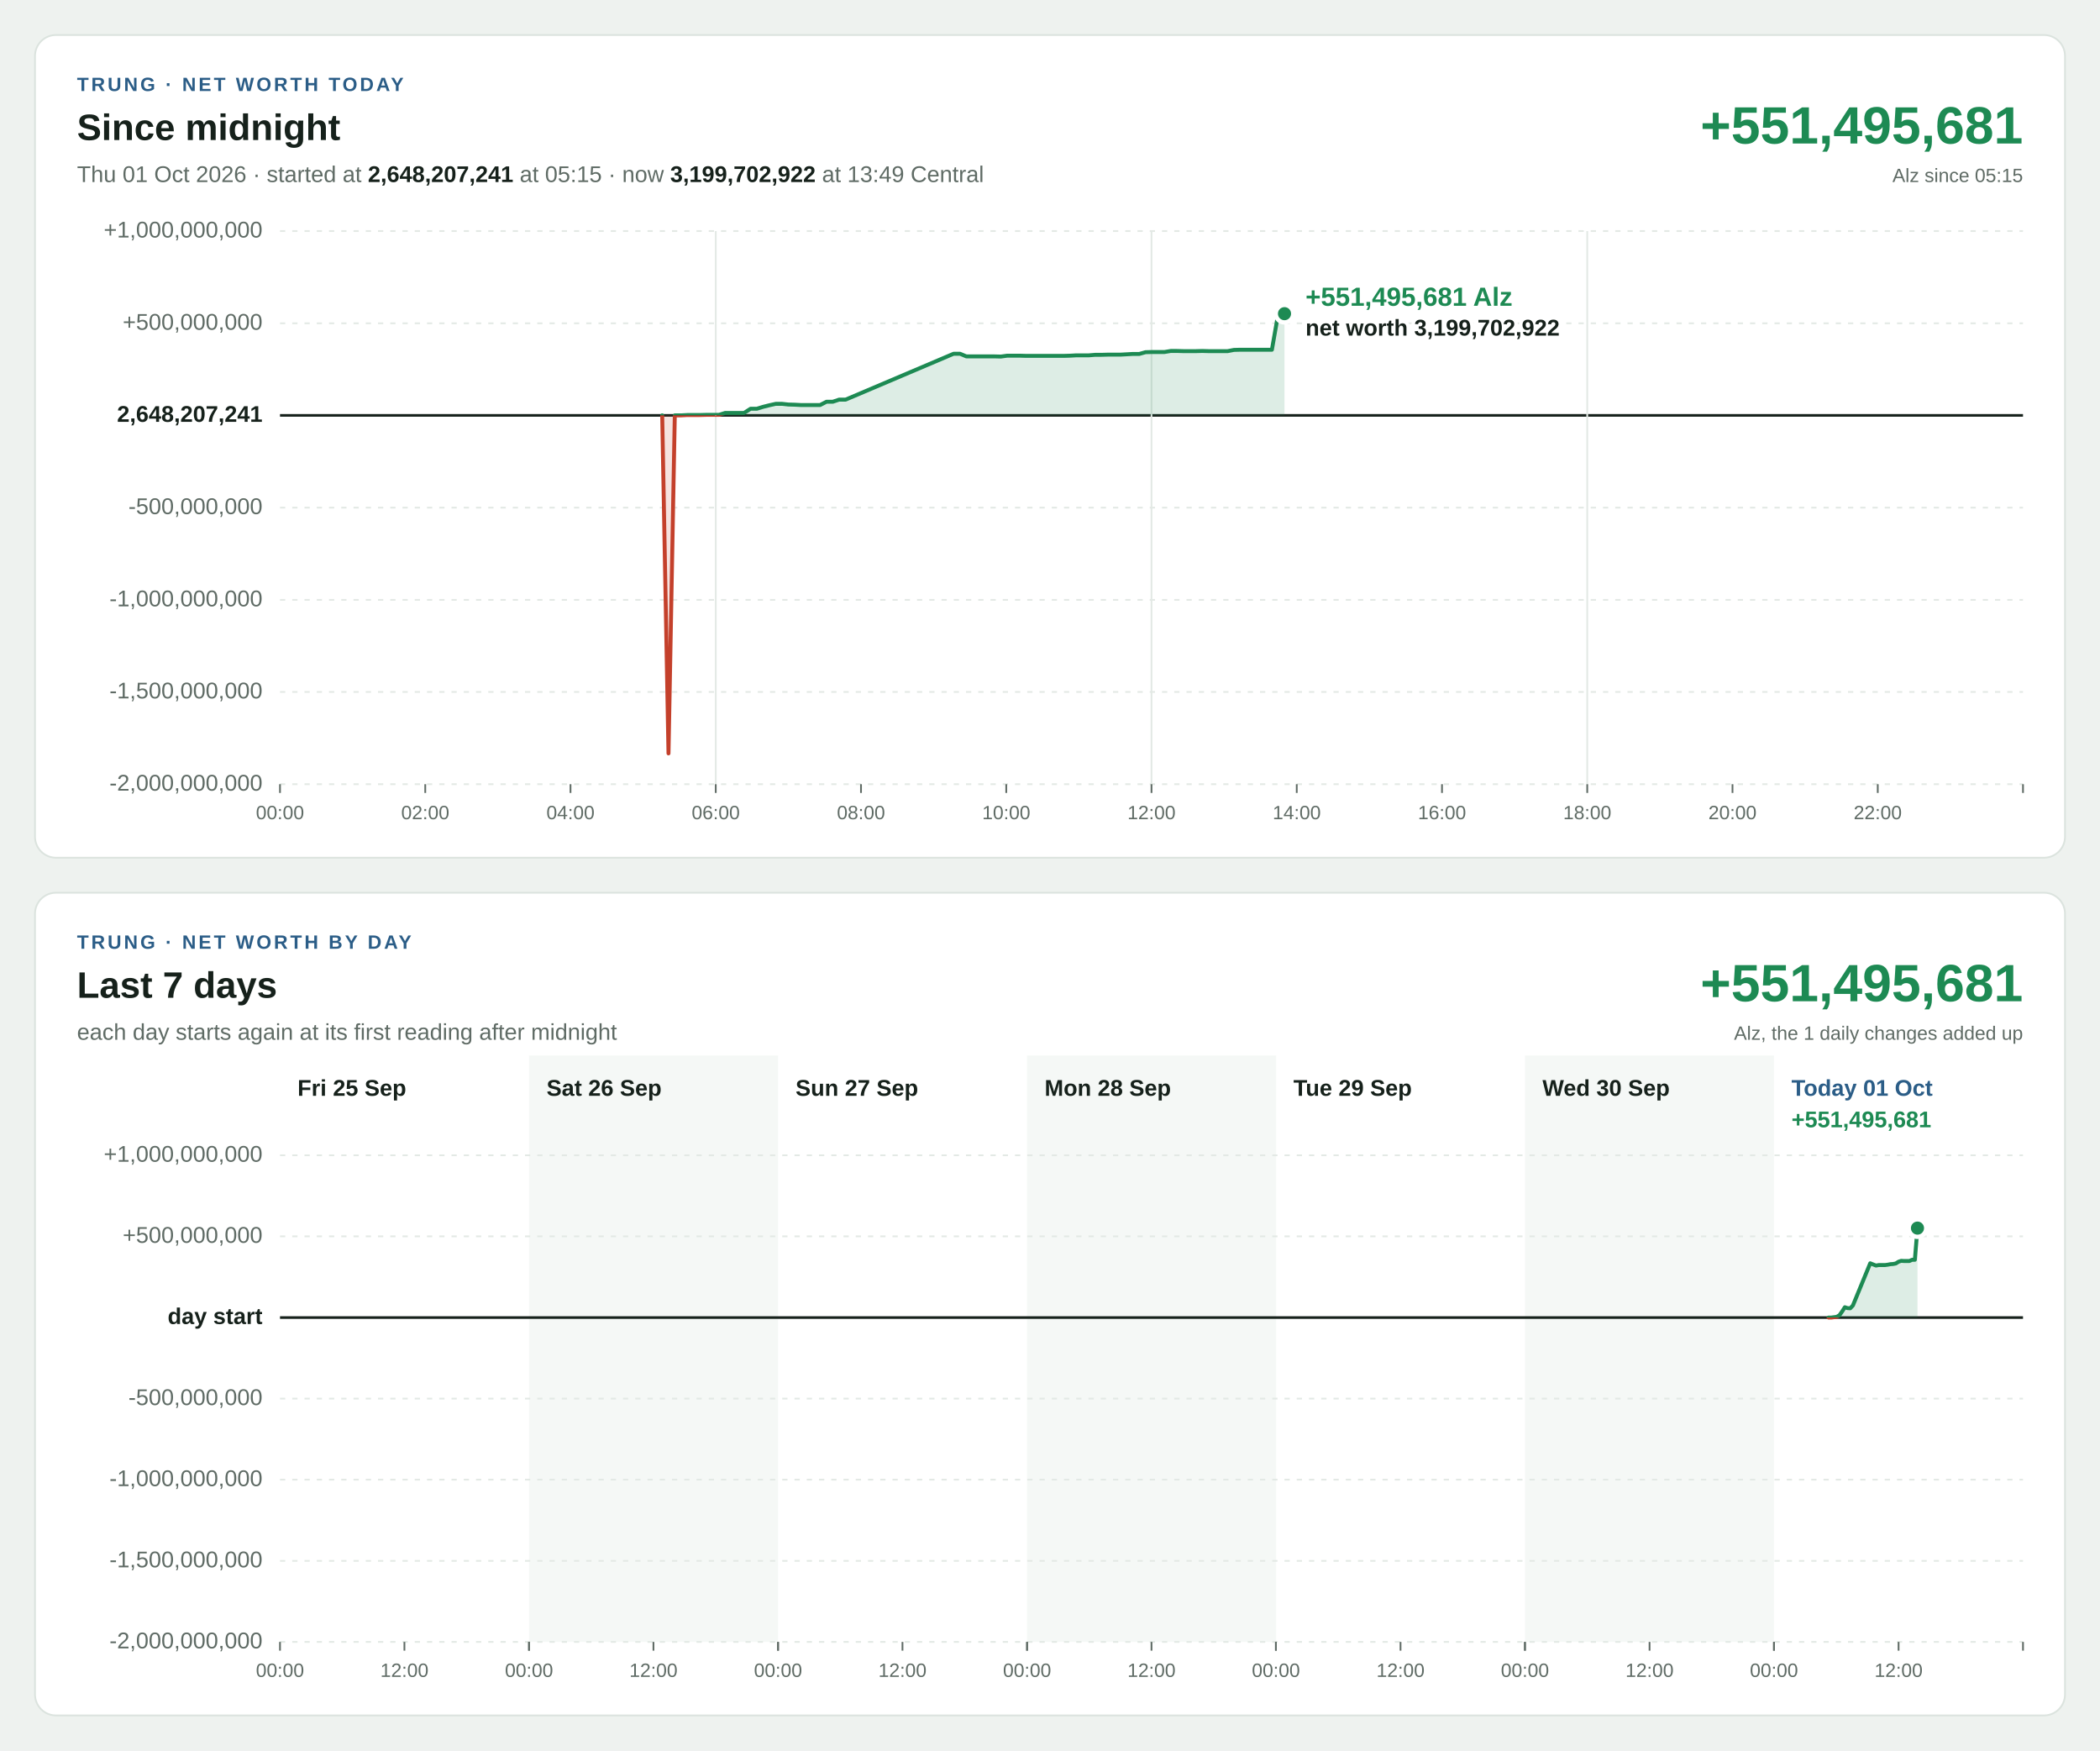
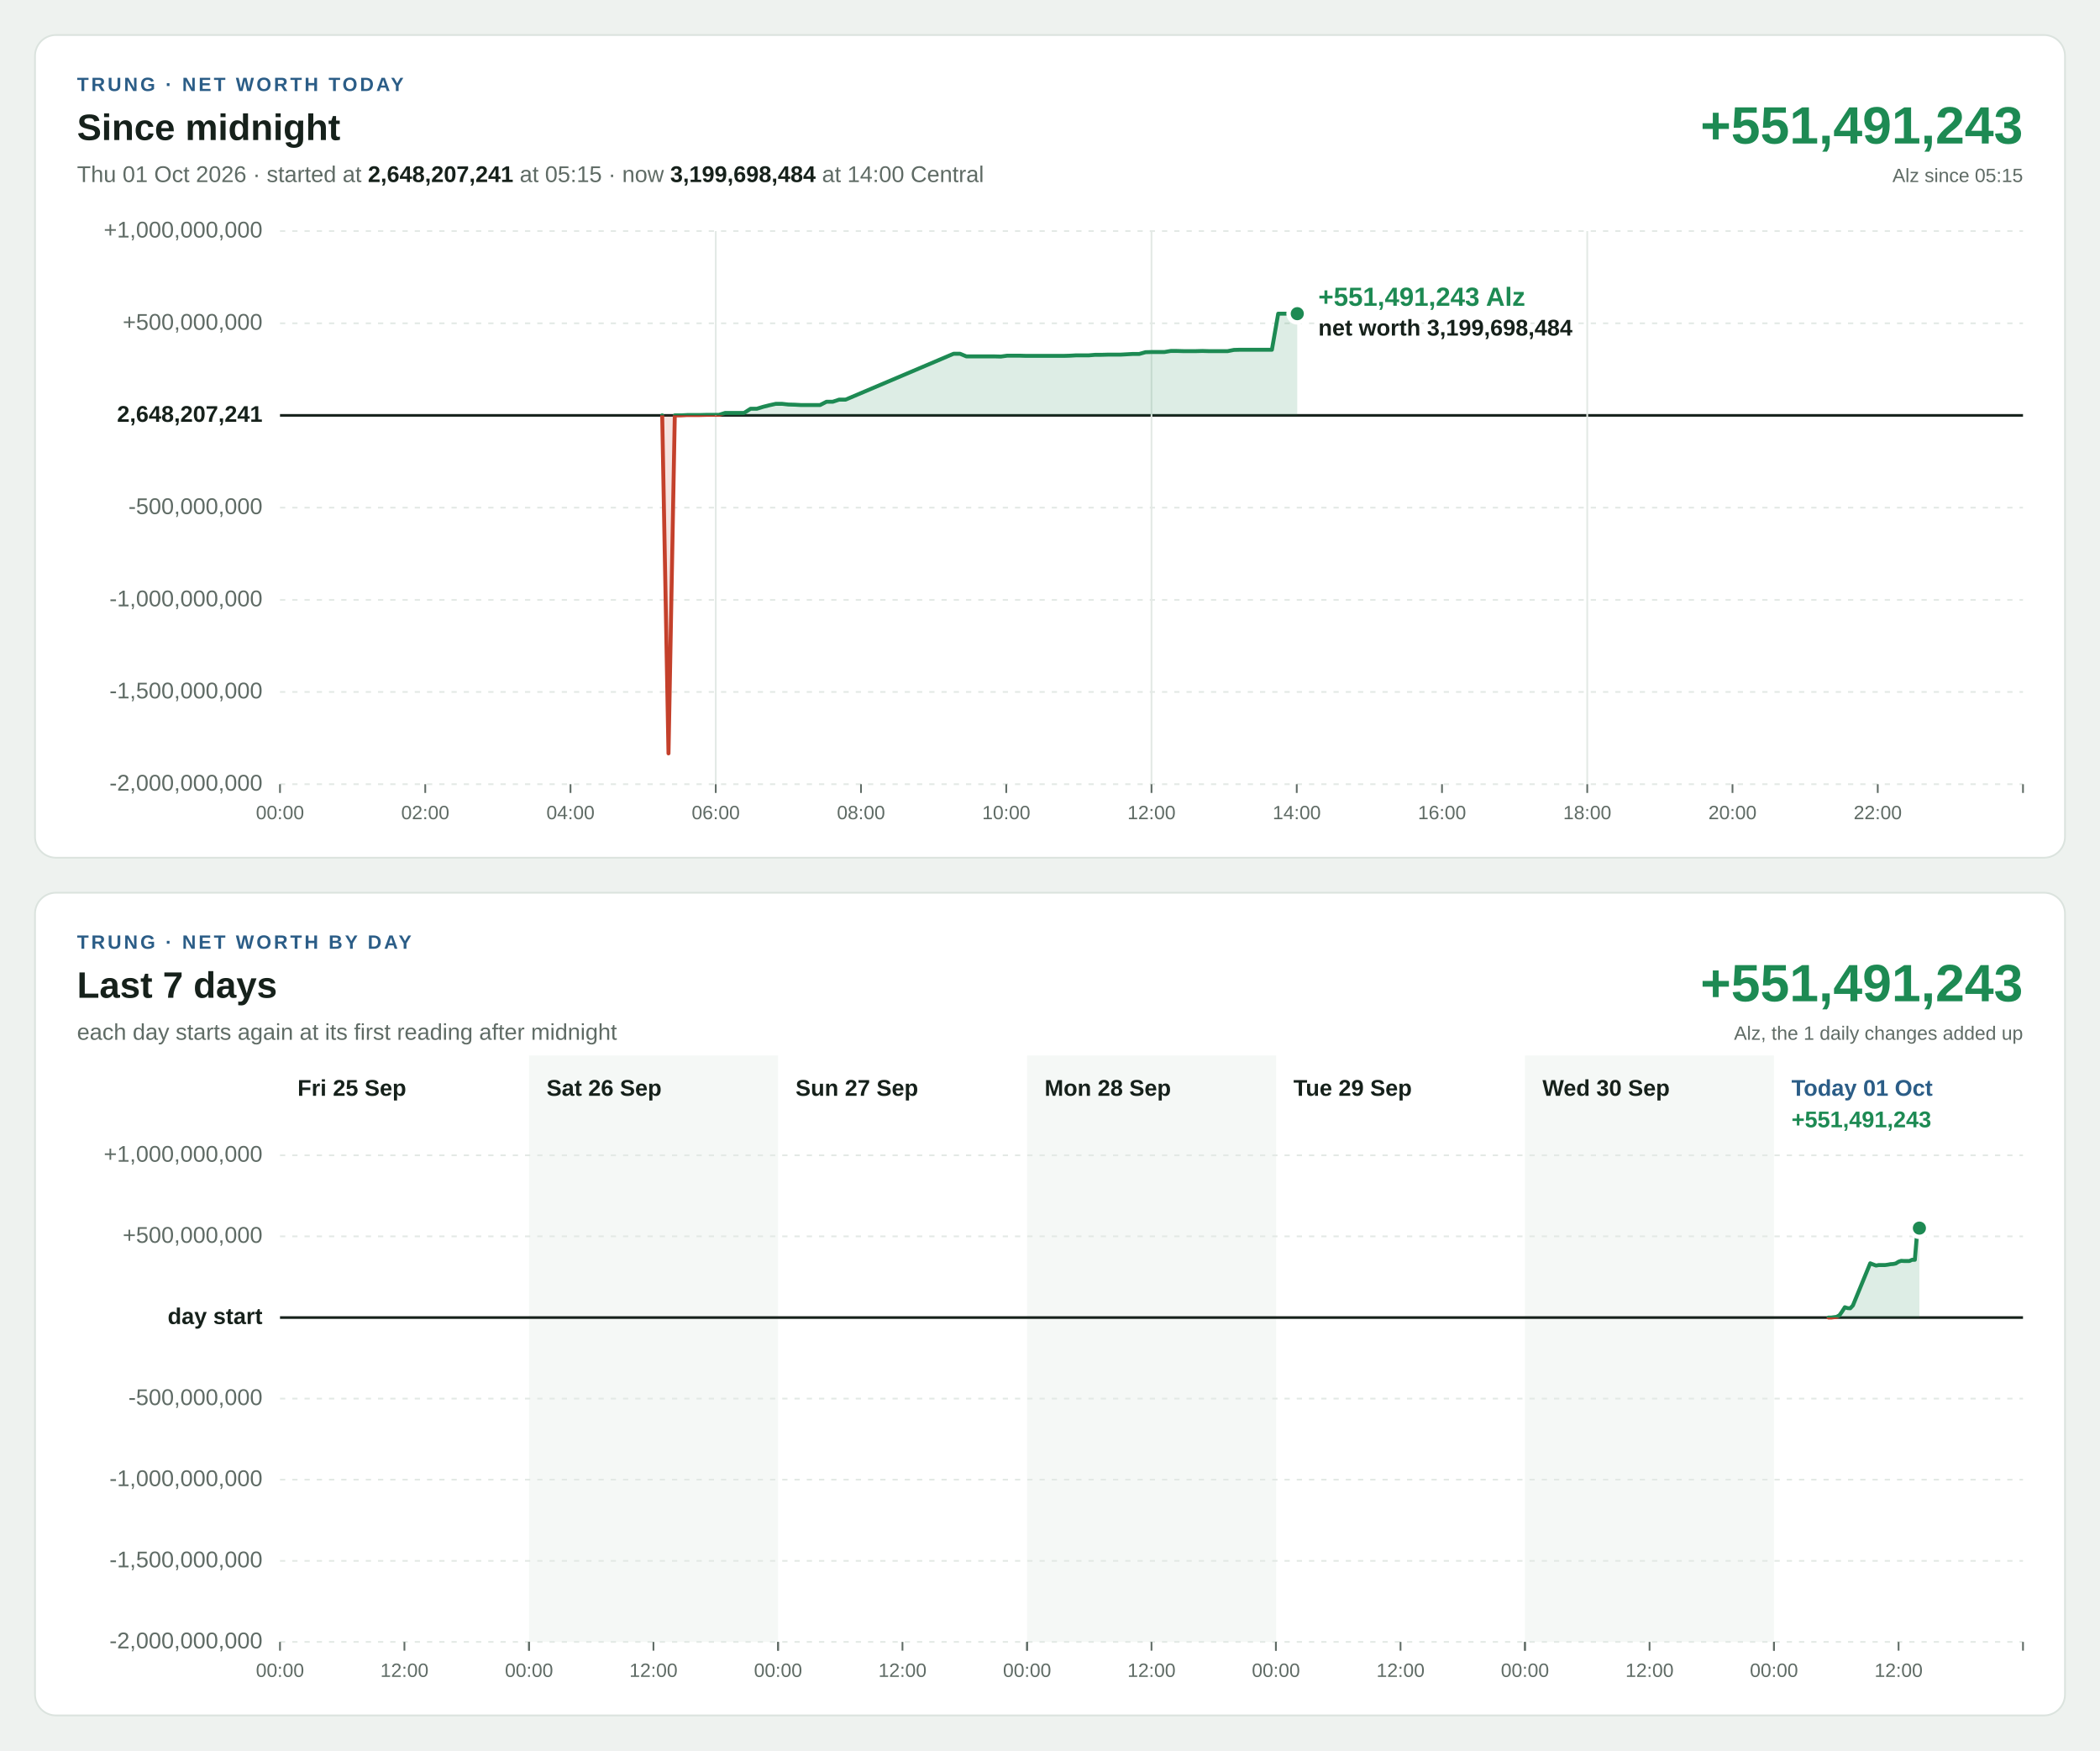
<svg xmlns="http://www.w3.org/2000/svg" width="1200" height="1000" viewBox="0 0 1200 1000" font-family="Segoe UI, Helvetica Neue, Arial, sans-serif" font-size="13" style="font-variant-numeric: tabular-nums">
  <rect width="1200" height="1000" fill="#eef2ef" />
  <g transform="translate(20,20)">
    <rect width="1160" height="470" rx="12" fill="#ffffff" stroke="#dbe3de" />
    <text x="24" y="32" font-size="11" font-weight="700" letter-spacing="1.4" fill="#2b5d87">TRUNG · NET WORTH TODAY</text>
    <text x="24" y="60" font-size="21" font-weight="700" fill="#16211b">Since midnight</text>
-     <text x="24" y="84" fill="#5f6b65">Thu 01 Oct 2026 · started at <tspan font-weight="700" fill="#16211b">2,648,207,241</tspan> at 05:15 · now <tspan font-weight="700" fill="#16211b">3,199,702,922</tspan> at 13:49 Central</text>
-     <text x="1136" y="62" font-size="30" font-weight="700" text-anchor="end" fill="#1d8a53">+551,495,681</text>
+     <text x="24" y="84" fill="#5f6b65">Thu 01 Oct 2026 · started at <tspan font-weight="700" fill="#16211b">2,648,207,241</tspan> at 05:15 · now <tspan font-weight="700" fill="#16211b">3,199,698,484</tspan> at 14:00 Central</text>
+     <text x="1136" y="62" font-size="30" font-weight="700" text-anchor="end" fill="#1d8a53">+551,491,243</text>
    <text x="1136" y="84" font-size="11" text-anchor="end" fill="#5f6b65">Alz since 05:15</text>
    <line x1="140" x2="1136" y1="428.0" y2="428.0" stroke="#e3e9e5" stroke-width="1" stroke-dasharray="3 4" />
    <text x="130" y="428.0" text-anchor="end" dominant-baseline="middle" font-weight="400" fill="#5f6b65">-2,000,000,000</text>
    <line x1="140" x2="1136" y1="375.3" y2="375.3" stroke="#e3e9e5" stroke-width="1" stroke-dasharray="3 4" />
    <text x="130" y="375.3" text-anchor="end" dominant-baseline="middle" font-weight="400" fill="#5f6b65">-1,500,000,000</text>
    <line x1="140" x2="1136" y1="322.7" y2="322.7" stroke="#e3e9e5" stroke-width="1" stroke-dasharray="3 4" />
    <text x="130" y="322.7" text-anchor="end" dominant-baseline="middle" font-weight="400" fill="#5f6b65">-1,000,000,000</text>
    <line x1="140" x2="1136" y1="270.0" y2="270.0" stroke="#e3e9e5" stroke-width="1" stroke-dasharray="3 4" />
    <text x="130" y="270.0" text-anchor="end" dominant-baseline="middle" font-weight="400" fill="#5f6b65">-500,000,000</text>
    <line x1="140" x2="1136" y1="217.3" y2="217.3" stroke="#16211b" stroke-width="1.5" />
    <text x="130" y="217.3" text-anchor="end" dominant-baseline="middle" font-weight="700" fill="#16211b">2,648,207,241</text>
    <line x1="140" x2="1136" y1="164.7" y2="164.7" stroke="#e3e9e5" stroke-width="1" stroke-dasharray="3 4" />
    <text x="130" y="164.7" text-anchor="end" dominant-baseline="middle" font-weight="400" fill="#5f6b65">+500,000,000</text>
    <line x1="140" x2="1136" y1="112.0" y2="112.0" stroke="#e3e9e5" stroke-width="1" stroke-dasharray="3 4" />
    <text x="130" y="112.0" text-anchor="end" dominant-baseline="middle" font-weight="400" fill="#5f6b65">+1,000,000,000</text>
    <line x1="140.0" x2="140.0" y1="428" y2="433" stroke="#5f6b65" stroke-width="1" />
    <text x="140.0" y="448" font-size="11" text-anchor="middle" fill="#5f6b65">00:00</text>
    <line x1="223.0" x2="223.0" y1="428" y2="433" stroke="#5f6b65" stroke-width="1" />
    <text x="223.0" y="448" font-size="11" text-anchor="middle" fill="#5f6b65">02:00</text>
    <line x1="306.0" x2="306.0" y1="428" y2="433" stroke="#5f6b65" stroke-width="1" />
    <text x="306.0" y="448" font-size="11" text-anchor="middle" fill="#5f6b65">04:00</text>
    <line x1="389.0" x2="389.0" y1="112" y2="428" stroke="#e3e9e5" stroke-width="1" />
    <line x1="389.0" x2="389.0" y1="428" y2="433" stroke="#5f6b65" stroke-width="1" />
    <text x="389.0" y="448" font-size="11" text-anchor="middle" fill="#5f6b65">06:00</text>
    <line x1="472.0" x2="472.0" y1="428" y2="433" stroke="#5f6b65" stroke-width="1" />
    <text x="472.0" y="448" font-size="11" text-anchor="middle" fill="#5f6b65">08:00</text>
    <line x1="555.0" x2="555.0" y1="428" y2="433" stroke="#5f6b65" stroke-width="1" />
    <text x="555.0" y="448" font-size="11" text-anchor="middle" fill="#5f6b65">10:00</text>
    <line x1="638.0" x2="638.0" y1="112" y2="428" stroke="#e3e9e5" stroke-width="1" />
    <line x1="638.0" x2="638.0" y1="428" y2="433" stroke="#5f6b65" stroke-width="1" />
    <text x="638.0" y="448" font-size="11" text-anchor="middle" fill="#5f6b65">12:00</text>
    <line x1="721.0" x2="721.0" y1="428" y2="433" stroke="#5f6b65" stroke-width="1" />
    <text x="721.0" y="448" font-size="11" text-anchor="middle" fill="#5f6b65">14:00</text>
    <line x1="804.0" x2="804.0" y1="428" y2="433" stroke="#5f6b65" stroke-width="1" />
    <text x="804.0" y="448" font-size="11" text-anchor="middle" fill="#5f6b65">16:00</text>
    <line x1="887.0" x2="887.0" y1="112" y2="428" stroke="#e3e9e5" stroke-width="1" />
    <line x1="887.0" x2="887.0" y1="428" y2="433" stroke="#5f6b65" stroke-width="1" />
    <text x="887.0" y="448" font-size="11" text-anchor="middle" fill="#5f6b65">18:00</text>
    <line x1="970.0" x2="970.0" y1="428" y2="433" stroke="#5f6b65" stroke-width="1" />
    <text x="970.0" y="448" font-size="11" text-anchor="middle" fill="#5f6b65">20:00</text>
    <line x1="1053.0" x2="1053.0" y1="428" y2="433" stroke="#5f6b65" stroke-width="1" />
    <text x="1053.0" y="448" font-size="11" text-anchor="middle" fill="#5f6b65">22:00</text>
    <line x1="1136.0" x2="1136.0" y1="428" y2="433" stroke="#5f6b65" stroke-width="1" />
    <defs>
-       <path id="shape-today" d="M358.4 217.3L358.4 217.3L362.0 410.4L365.6 217.3L369.2 217.3L372.8 217.1L376.4 217.1L380.0 217.1L383.6 217.0L387.2 217.0L390.8 217.0L394.4 215.9L398.1 215.9L401.6 215.9L405.2 215.9L408.9 213.5L412.5 213.5L416.1 212.4L419.7 211.5L423.3 210.7L426.9 210.7L430.5 211.1L434.2 211.2L437.8 211.4L441.4 211.4L445.0 211.4L448.6 211.4L452.3 209.5L455.9 209.5L459.5 208.3L463.2 208.3L524.9 182.1L528.6 182.1L532.2 183.6L548.3 183.6L551.9 183.7L555.5 183.2L559.2 183.2L562.8 183.2L566.3 183.3L573.5 183.3L577.1 183.3L580.7 183.3L584.3 183.3L587.9 183.3L591.5 183.2L595.0 183.0L598.7 183.0L602.2 183.0L605.8 182.7L609.4 182.7L613.0 182.6L616.6 182.6L620.2 182.6L623.8 182.4L627.4 182.2L631.0 182.2L634.6 181.2L638.2 181.1L641.8 181.1L645.4 181.1L649.0 180.5L652.6 180.5L656.2 180.6L659.8 180.6L663.4 180.6L667.0 180.5L670.6 180.6L674.3 180.6L677.9 180.6L681.5 180.6L685.1 179.9L688.7 179.8L692.3 179.8L696.0 179.8L699.6 179.8L703.1 179.8L706.8 179.8L710.4 159.2L714.0 159.2L714.0 217.3Z" />
-       <path id="line-today" d="M358.4 217.3L362.0 410.4L365.6 217.3L369.2 217.3L372.8 217.1L376.4 217.1L380.0 217.1L383.6 217.0L387.2 217.0L390.8 217.0L394.4 215.9L398.1 215.9L401.6 215.9L405.2 215.9L408.9 213.5L412.5 213.5L416.1 212.4L419.7 211.5L423.3 210.7L426.9 210.7L430.5 211.1L434.2 211.2L437.8 211.4L441.4 211.4L445.0 211.4L448.6 211.4L452.3 209.5L455.9 209.5L459.5 208.3L463.2 208.3L524.9 182.1L528.6 182.1L532.2 183.6L548.3 183.6L551.9 183.7L555.5 183.2L559.2 183.2L562.8 183.2L566.3 183.3L573.5 183.3L577.1 183.3L580.7 183.3L584.3 183.3L587.9 183.3L591.5 183.2L595.0 183.0L598.7 183.0L602.2 183.0L605.8 182.7L609.4 182.7L613.0 182.6L616.6 182.6L620.2 182.6L623.8 182.4L627.4 182.2L631.0 182.2L634.6 181.2L638.2 181.1L641.8 181.1L645.4 181.1L649.0 180.5L652.6 180.5L656.2 180.6L659.8 180.6L663.4 180.6L667.0 180.5L670.6 180.6L674.3 180.6L677.9 180.6L681.5 180.6L685.1 179.9L688.7 179.8L692.3 179.8L696.0 179.8L699.6 179.8L703.1 179.8L706.8 179.8L710.4 159.2L714.0 159.2" />
+       <path id="shape-today" d="M358.4 217.3L358.4 217.3L362.0 410.4L365.6 217.3L369.2 217.3L372.8 217.1L376.4 217.1L380.0 217.1L383.6 217.0L387.2 217.0L390.8 217.0L394.4 215.9L398.1 215.9L401.6 215.9L405.2 215.9L408.9 213.5L412.5 213.5L416.1 212.4L419.7 211.5L423.3 210.7L426.9 210.7L430.5 211.1L434.2 211.2L437.8 211.4L441.4 211.4L445.0 211.4L448.6 211.4L452.3 209.5L455.9 209.5L459.5 208.3L463.2 208.3L524.9 182.1L528.6 182.1L532.2 183.6L548.3 183.6L551.9 183.7L555.5 183.2L559.2 183.2L562.8 183.2L566.3 183.3L573.5 183.3L577.1 183.3L580.7 183.3L584.3 183.3L587.9 183.3L591.5 183.2L595.0 183.0L598.7 183.0L602.2 183.0L605.8 182.7L609.4 182.7L613.0 182.6L616.6 182.6L620.2 182.6L623.8 182.4L627.4 182.2L631.0 182.2L634.6 181.2L638.2 181.1L641.8 181.1L645.4 181.1L649.0 180.5L652.6 180.5L656.2 180.6L659.8 180.6L663.4 180.6L667.0 180.5L670.6 180.6L674.3 180.6L677.9 180.6L681.5 180.6L685.1 179.9L688.7 179.8L692.3 179.8L696.0 179.8L699.6 179.8L703.1 179.8L706.8 179.8L710.4 159.2L714.0 159.2L717.7 159.2L721.3 159.2L721.3 217.3Z" />
+       <path id="line-today" d="M358.4 217.3L362.0 410.4L365.6 217.3L369.2 217.3L372.8 217.1L376.4 217.1L380.0 217.1L383.6 217.0L387.2 217.0L390.8 217.0L394.4 215.9L398.1 215.9L401.6 215.9L405.2 215.9L408.9 213.5L412.5 213.5L416.1 212.4L419.7 211.5L423.3 210.7L426.9 210.7L430.5 211.1L434.2 211.2L437.8 211.4L441.4 211.4L445.0 211.4L448.6 211.4L452.3 209.5L455.9 209.5L459.5 208.3L463.2 208.3L524.9 182.1L528.6 182.1L532.2 183.6L548.3 183.6L551.9 183.7L555.5 183.2L559.2 183.2L562.8 183.2L566.3 183.3L573.5 183.3L577.1 183.3L580.7 183.3L584.3 183.3L587.9 183.3L591.5 183.2L595.0 183.0L598.7 183.0L602.2 183.0L605.8 182.7L609.4 182.7L613.0 182.6L616.6 182.6L620.2 182.6L623.8 182.4L627.4 182.2L631.0 182.2L634.6 181.2L638.2 181.1L641.8 181.1L645.4 181.1L649.0 180.5L652.6 180.5L656.2 180.6L659.8 180.6L663.4 180.6L667.0 180.5L670.6 180.6L674.3 180.6L677.9 180.6L681.5 180.6L685.1 179.9L688.7 179.8L692.3 179.8L696.0 179.8L699.6 179.8L703.1 179.8L706.8 179.8L710.4 159.2L714.0 159.2L717.7 159.2L721.3 159.2" />
      <clipPath id="up-today">
        <rect x="140" y="112" width="996" height="105.3" />
      </clipPath>
      <clipPath id="down-today">
        <rect x="140" y="217.3" width="996" height="210.7" />
      </clipPath>
    </defs>
    <use href="#shape-today" fill="#1d8a53" fill-opacity="0.15" clip-path="url(#up-today)" />
    <use href="#line-today" fill="none" stroke="#1d8a53" stroke-width="2.25" stroke-linejoin="round" stroke-linecap="round" clip-path="url(#up-today)" />
    <use href="#shape-today" fill="#c4402b" fill-opacity="0.15" clip-path="url(#down-today)" />
    <use href="#line-today" fill="none" stroke="#c4402b" stroke-width="2.25" stroke-linejoin="round" stroke-linecap="round" clip-path="url(#down-today)" />
-     <circle cx="714.0" cy="159.2" r="5" fill="#1d8a53" stroke="#ffffff" stroke-width="2.5" />
-     <text x="726.0" y="154.7" text-anchor="start" font-size="15" font-weight="700" fill="#1d8a53" stroke="#ffffff" stroke-width="4" stroke-linejoin="round" paint-order="stroke">+551,495,681 Alz</text>
-     <text x="726.0" y="171.7" text-anchor="start" font-size="13" font-weight="600" fill="#16211b" stroke="#ffffff" stroke-width="4" stroke-linejoin="round" paint-order="stroke">net worth 3,199,702,922</text>
+     <circle cx="721.3" cy="159.2" r="5" fill="#1d8a53" stroke="#ffffff" stroke-width="2.5" />
+     <text x="733.3" y="154.7" text-anchor="start" font-size="15" font-weight="700" fill="#1d8a53" stroke="#ffffff" stroke-width="4" stroke-linejoin="round" paint-order="stroke">+551,491,243 Alz</text>
+     <text x="733.3" y="171.7" text-anchor="start" font-size="13" font-weight="600" fill="#16211b" stroke="#ffffff" stroke-width="4" stroke-linejoin="round" paint-order="stroke">net worth 3,199,698,484</text>
  </g>
  <g transform="translate(20,510)">
    <rect width="1160" height="470" rx="12" fill="#ffffff" stroke="#dbe3de" />
    <text x="24" y="32" font-size="11" font-weight="700" letter-spacing="1.4" fill="#2b5d87">TRUNG · NET WORTH BY DAY</text>
    <text x="24" y="60" font-size="21" font-weight="700" fill="#16211b">Last 7 days</text>
    <text x="24" y="84" fill="#5f6b65">each day starts again at its first reading after midnight</text>
-     <text x="1136" y="62" font-size="30" font-weight="700" text-anchor="end" fill="#1d8a53">+551,495,681</text>
+     <text x="1136" y="62" font-size="30" font-weight="700" text-anchor="end" fill="#1d8a53">+551,491,243</text>
    <text x="1136" y="84" font-size="11" text-anchor="end" fill="#5f6b65">Alz, the 1 daily changes added up</text>
    <rect x="282.3" y="93" width="142.3" height="335" fill="#f5f8f6" />
    <rect x="566.9" y="93" width="142.3" height="335" fill="#f5f8f6" />
    <rect x="851.4" y="93" width="142.3" height="335" fill="#f5f8f6" />
    <line x1="140" x2="1136" y1="428.0" y2="428.0" stroke="#e3e9e5" stroke-width="1" stroke-dasharray="3 4" />
    <text x="130" y="428.0" text-anchor="end" dominant-baseline="middle" font-weight="400" fill="#5f6b65">-2,000,000,000</text>
    <line x1="140" x2="1136" y1="381.7" y2="381.7" stroke="#e3e9e5" stroke-width="1" stroke-dasharray="3 4" />
    <text x="130" y="381.7" text-anchor="end" dominant-baseline="middle" font-weight="400" fill="#5f6b65">-1,500,000,000</text>
    <line x1="140" x2="1136" y1="335.3" y2="335.3" stroke="#e3e9e5" stroke-width="1" stroke-dasharray="3 4" />
    <text x="130" y="335.3" text-anchor="end" dominant-baseline="middle" font-weight="400" fill="#5f6b65">-1,000,000,000</text>
    <line x1="140" x2="1136" y1="289.0" y2="289.0" stroke="#e3e9e5" stroke-width="1" stroke-dasharray="3 4" />
    <text x="130" y="289.0" text-anchor="end" dominant-baseline="middle" font-weight="400" fill="#5f6b65">-500,000,000</text>
    <line x1="140" x2="1136" y1="242.7" y2="242.7" stroke="#16211b" stroke-width="1.5" />
    <text x="130" y="242.7" text-anchor="end" dominant-baseline="middle" font-weight="700" fill="#16211b">day start</text>
    <line x1="140" x2="1136" y1="196.3" y2="196.3" stroke="#e3e9e5" stroke-width="1" stroke-dasharray="3 4" />
    <text x="130" y="196.3" text-anchor="end" dominant-baseline="middle" font-weight="400" fill="#5f6b65">+500,000,000</text>
    <line x1="140" x2="1136" y1="150.0" y2="150.0" stroke="#e3e9e5" stroke-width="1" stroke-dasharray="3 4" />
    <text x="130" y="150.0" text-anchor="end" dominant-baseline="middle" font-weight="400" fill="#5f6b65">+1,000,000,000</text>
    <text x="150.0" y="116" font-weight="700" fill="#16211b">Fri 25 Sep</text>
    <line x1="140.0" x2="140.0" y1="428" y2="433" stroke="#5f6b65" stroke-width="1" />
    <text x="140.0" y="448" font-size="11" text-anchor="middle" fill="#5f6b65">00:00</text>
    <line x1="211.1" x2="211.1" y1="428" y2="433" stroke="#5f6b65" stroke-width="1" />
    <text x="211.1" y="448" font-size="11" text-anchor="middle" fill="#5f6b65">12:00</text>
    <line x1="282.3" x2="282.3" y1="428" y2="433" stroke="#5f6b65" stroke-width="1" />
    <text x="292.3" y="116" font-weight="700" fill="#16211b">Sat 26 Sep</text>
    <line x1="282.3" x2="282.3" y1="428" y2="433" stroke="#5f6b65" stroke-width="1" />
    <text x="282.3" y="448" font-size="11" text-anchor="middle" fill="#5f6b65">00:00</text>
    <line x1="353.4" x2="353.4" y1="428" y2="433" stroke="#5f6b65" stroke-width="1" />
    <text x="353.4" y="448" font-size="11" text-anchor="middle" fill="#5f6b65">12:00</text>
    <line x1="424.6" x2="424.6" y1="428" y2="433" stroke="#5f6b65" stroke-width="1" />
    <text x="434.6" y="116" font-weight="700" fill="#16211b">Sun 27 Sep</text>
    <line x1="424.6" x2="424.6" y1="428" y2="433" stroke="#5f6b65" stroke-width="1" />
    <text x="424.6" y="448" font-size="11" text-anchor="middle" fill="#5f6b65">00:00</text>
    <line x1="495.7" x2="495.7" y1="428" y2="433" stroke="#5f6b65" stroke-width="1" />
    <text x="495.7" y="448" font-size="11" text-anchor="middle" fill="#5f6b65">12:00</text>
    <line x1="566.9" x2="566.9" y1="428" y2="433" stroke="#5f6b65" stroke-width="1" />
    <text x="576.9" y="116" font-weight="700" fill="#16211b">Mon 28 Sep</text>
    <line x1="566.9" x2="566.9" y1="428" y2="433" stroke="#5f6b65" stroke-width="1" />
    <text x="566.9" y="448" font-size="11" text-anchor="middle" fill="#5f6b65">00:00</text>
    <line x1="638.0" x2="638.0" y1="428" y2="433" stroke="#5f6b65" stroke-width="1" />
    <text x="638.0" y="448" font-size="11" text-anchor="middle" fill="#5f6b65">12:00</text>
    <line x1="709.1" x2="709.1" y1="428" y2="433" stroke="#5f6b65" stroke-width="1" />
    <text x="719.1" y="116" font-weight="700" fill="#16211b">Tue 29 Sep</text>
    <line x1="709.1" x2="709.1" y1="428" y2="433" stroke="#5f6b65" stroke-width="1" />
    <text x="709.1" y="448" font-size="11" text-anchor="middle" fill="#5f6b65">00:00</text>
    <line x1="780.3" x2="780.3" y1="428" y2="433" stroke="#5f6b65" stroke-width="1" />
    <text x="780.3" y="448" font-size="11" text-anchor="middle" fill="#5f6b65">12:00</text>
    <line x1="851.4" x2="851.4" y1="428" y2="433" stroke="#5f6b65" stroke-width="1" />
    <text x="861.4" y="116" font-weight="700" fill="#16211b">Wed 30 Sep</text>
    <line x1="851.4" x2="851.4" y1="428" y2="433" stroke="#5f6b65" stroke-width="1" />
    <text x="851.4" y="448" font-size="11" text-anchor="middle" fill="#5f6b65">00:00</text>
    <line x1="922.6" x2="922.6" y1="428" y2="433" stroke="#5f6b65" stroke-width="1" />
    <text x="922.6" y="448" font-size="11" text-anchor="middle" fill="#5f6b65">12:00</text>
    <line x1="993.7" x2="993.7" y1="428" y2="433" stroke="#5f6b65" stroke-width="1" />
    <text x="1003.7" y="116" font-weight="700" fill="#2b5d87">Today 01 Oct</text>
    <line x1="993.7" x2="993.7" y1="428" y2="433" stroke="#5f6b65" stroke-width="1" />
    <text x="993.7" y="448" font-size="11" text-anchor="middle" fill="#5f6b65">00:00</text>
    <line x1="1064.9" x2="1064.9" y1="428" y2="433" stroke="#5f6b65" stroke-width="1" />
    <text x="1064.9" y="448" font-size="11" text-anchor="middle" fill="#5f6b65">12:00</text>
    <line x1="1136.0" x2="1136.0" y1="428" y2="433" stroke="#5f6b65" stroke-width="1" />
-     <text x="1003.7" y="134" font-weight="700" fill="#1d8a53">+551,495,681</text>
+     <text x="1003.7" y="134" font-weight="700" fill="#1d8a53">+551,491,243</text>
    <defs>
-       <path id="shape-day6" d="M1024.9 242.7L1024.9 242.7L1026.5 242.7L1028.0 242.5L1029.5 242.3L1031.1 241.4L1032.6 239.3L1034.2 236.8L1035.7 237.3L1037.3 237.4L1038.8 235.8L1048.7 211.7L1052.0 213.0L1053.6 212.7L1055.6 212.7L1057.2 212.7L1058.7 212.5L1060.3 212.2L1061.8 212.1L1063.3 211.8L1064.9 210.8L1066.4 210.3L1068.0 210.4L1069.5 210.4L1071.1 210.4L1072.6 209.7L1074.2 209.7L1075.7 191.6L1075.7 242.7Z" />
-       <path id="line-day6" d="M1024.9 242.7L1026.5 242.7L1028.0 242.5L1029.5 242.3L1031.1 241.4L1032.6 239.3L1034.2 236.8L1035.7 237.3L1037.3 237.4L1038.8 235.8L1048.7 211.7L1052.0 213.0L1053.6 212.7L1055.6 212.7L1057.2 212.7L1058.7 212.5L1060.3 212.2L1061.8 212.1L1063.3 211.8L1064.9 210.8L1066.4 210.3L1068.0 210.4L1069.5 210.4L1071.1 210.4L1072.6 209.7L1074.2 209.7L1075.7 191.6" />
+       <path id="shape-day6" d="M1024.9 242.7L1024.9 242.7L1026.5 242.7L1028.0 242.5L1029.5 242.3L1031.1 241.4L1032.6 239.3L1034.2 236.8L1035.7 237.3L1037.3 237.4L1038.8 235.8L1048.7 211.7L1052.0 213.0L1053.6 212.7L1055.6 212.7L1057.2 212.7L1058.7 212.5L1060.3 212.2L1061.8 212.1L1063.3 211.8L1064.9 210.8L1066.4 210.3L1068.0 210.4L1069.5 210.4L1071.1 210.4L1072.6 209.7L1074.2 209.7L1075.7 191.6L1076.8 191.6L1076.8 242.7Z" />
+       <path id="line-day6" d="M1024.9 242.7L1026.5 242.7L1028.0 242.5L1029.5 242.3L1031.1 241.4L1032.6 239.3L1034.2 236.8L1035.7 237.3L1037.3 237.4L1038.8 235.8L1048.7 211.7L1052.0 213.0L1053.6 212.7L1055.6 212.7L1057.2 212.7L1058.7 212.5L1060.3 212.2L1061.8 212.1L1063.3 211.8L1064.9 210.8L1066.4 210.3L1068.0 210.4L1069.5 210.4L1071.1 210.4L1072.6 209.7L1074.2 209.7L1075.7 191.6L1076.8 191.6" />
      <clipPath id="up-day6">
        <rect x="140" y="150" width="996" height="92.7" />
      </clipPath>
      <clipPath id="down-day6">
        <rect x="140" y="242.7" width="996" height="185.3" />
      </clipPath>
    </defs>
    <use href="#shape-day6" fill="#1d8a53" fill-opacity="0.15" clip-path="url(#up-day6)" />
    <use href="#line-day6" fill="none" stroke="#1d8a53" stroke-width="2.25" stroke-linejoin="round" stroke-linecap="round" clip-path="url(#up-day6)" />
    <use href="#shape-day6" fill="#c4402b" fill-opacity="0.15" clip-path="url(#down-day6)" />
    <use href="#line-day6" fill="none" stroke="#c4402b" stroke-width="2.25" stroke-linejoin="round" stroke-linecap="round" clip-path="url(#down-day6)" />
-     <circle cx="1075.7" cy="191.6" r="5" fill="#1d8a53" stroke="#ffffff" stroke-width="2.5" />
+     <circle cx="1076.8" cy="191.6" r="5" fill="#1d8a53" stroke="#ffffff" stroke-width="2.5" />
  </g>
</svg>
